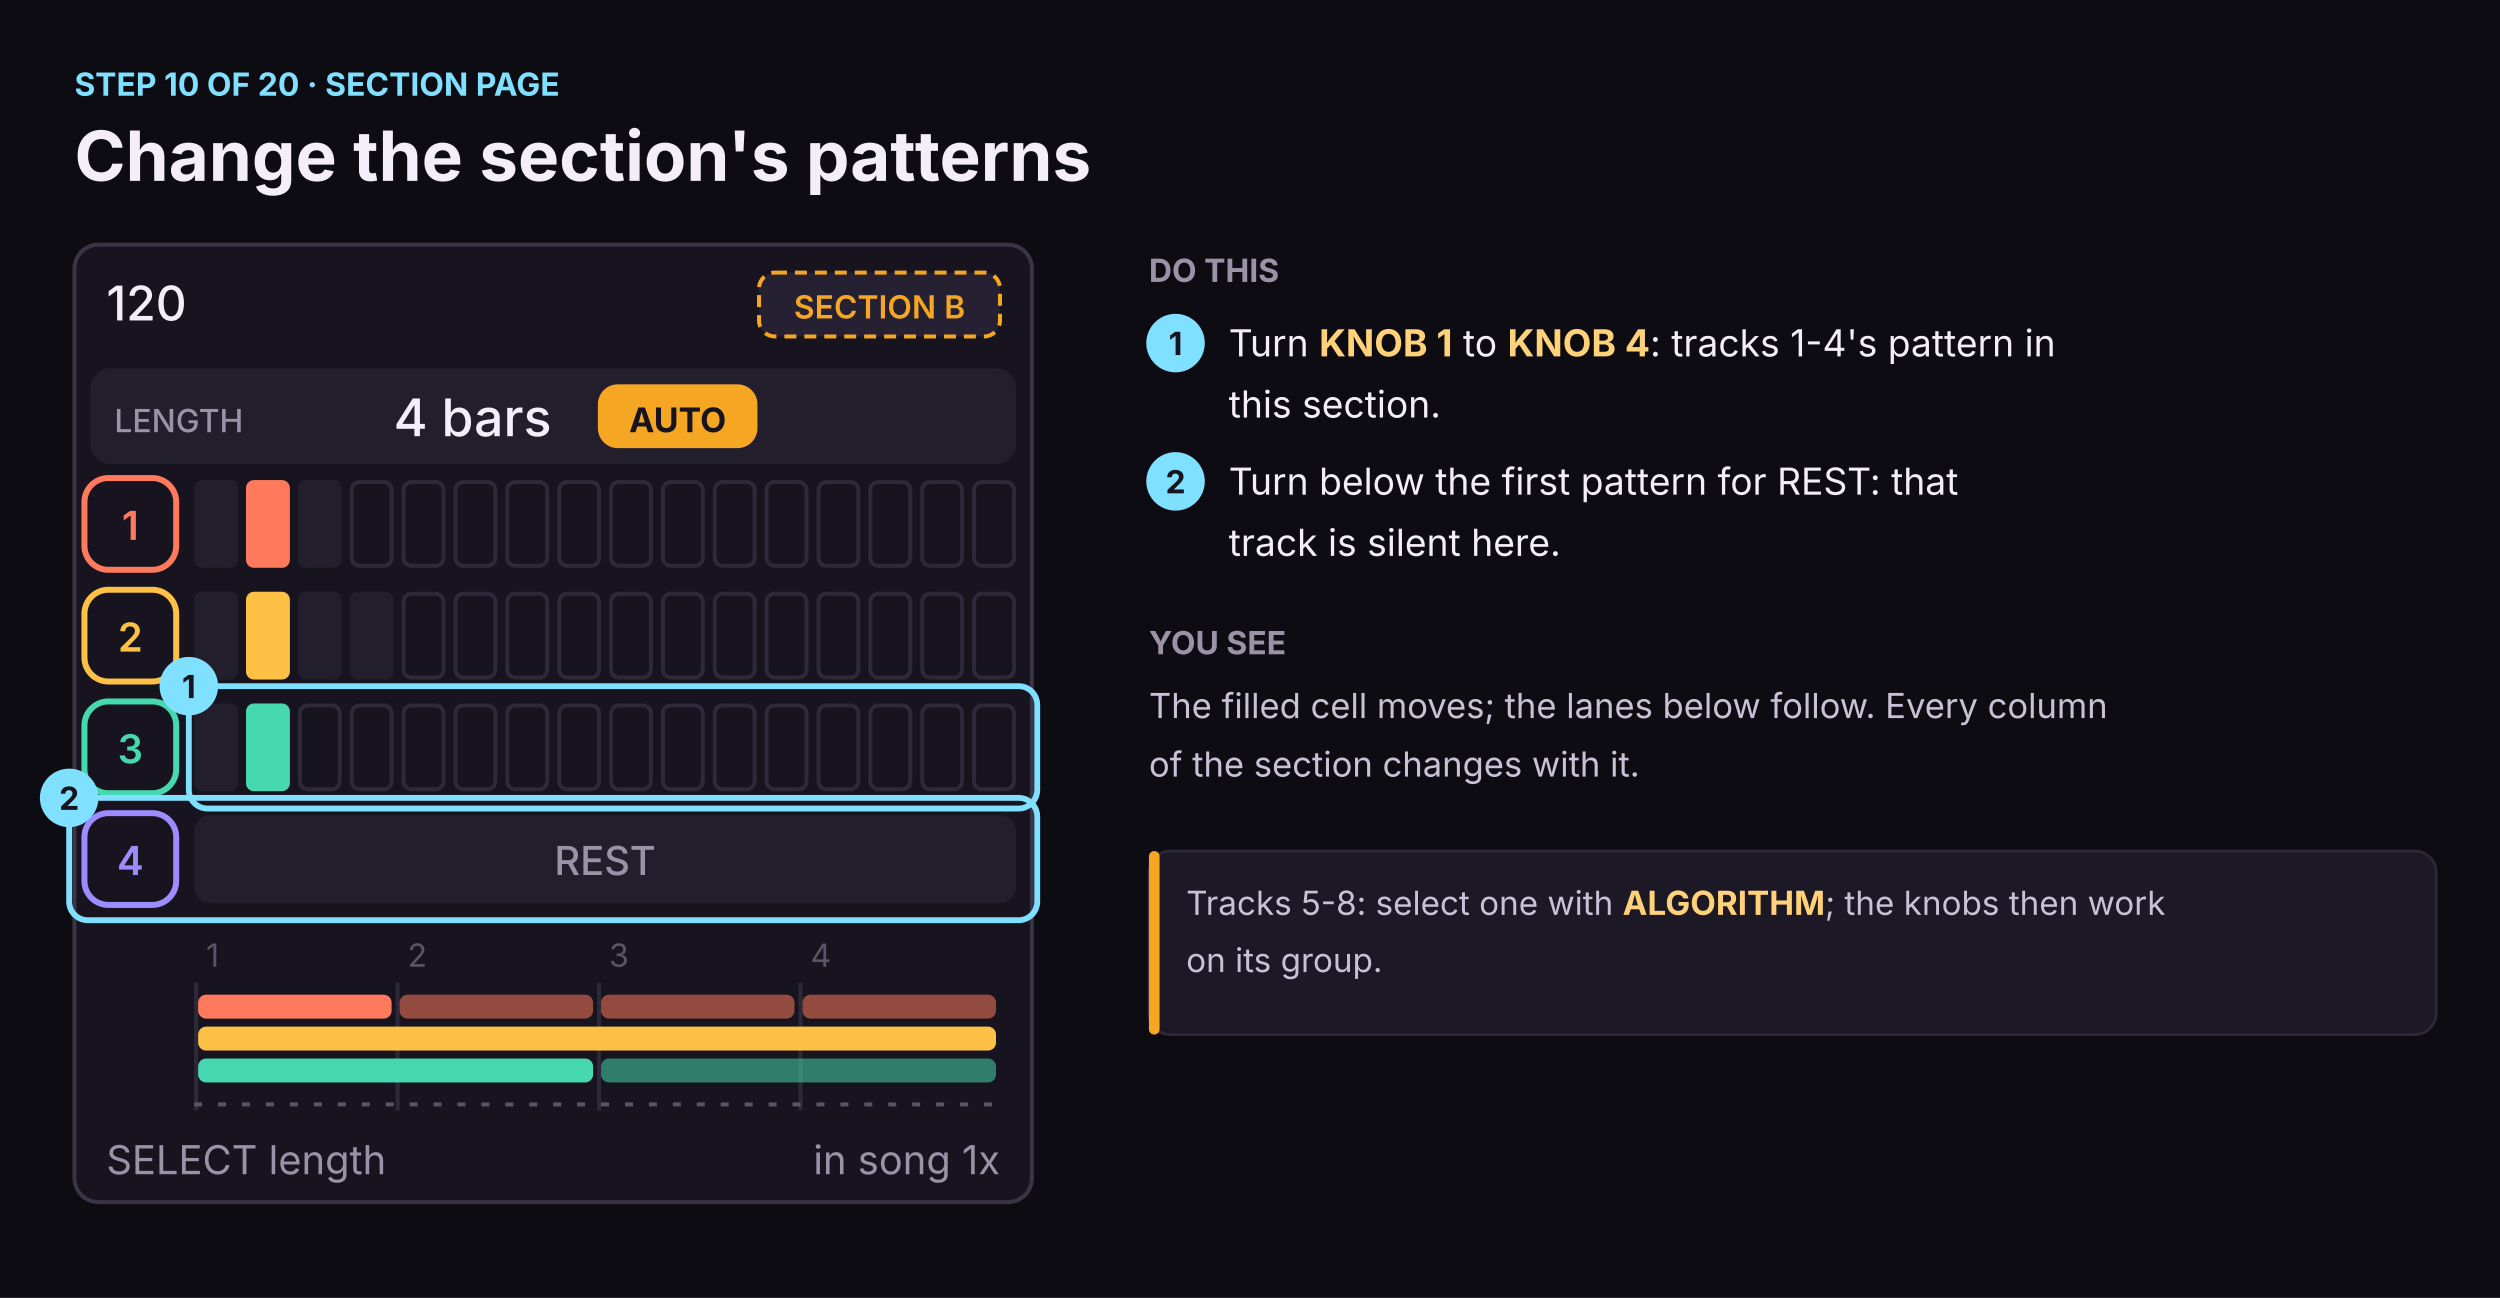
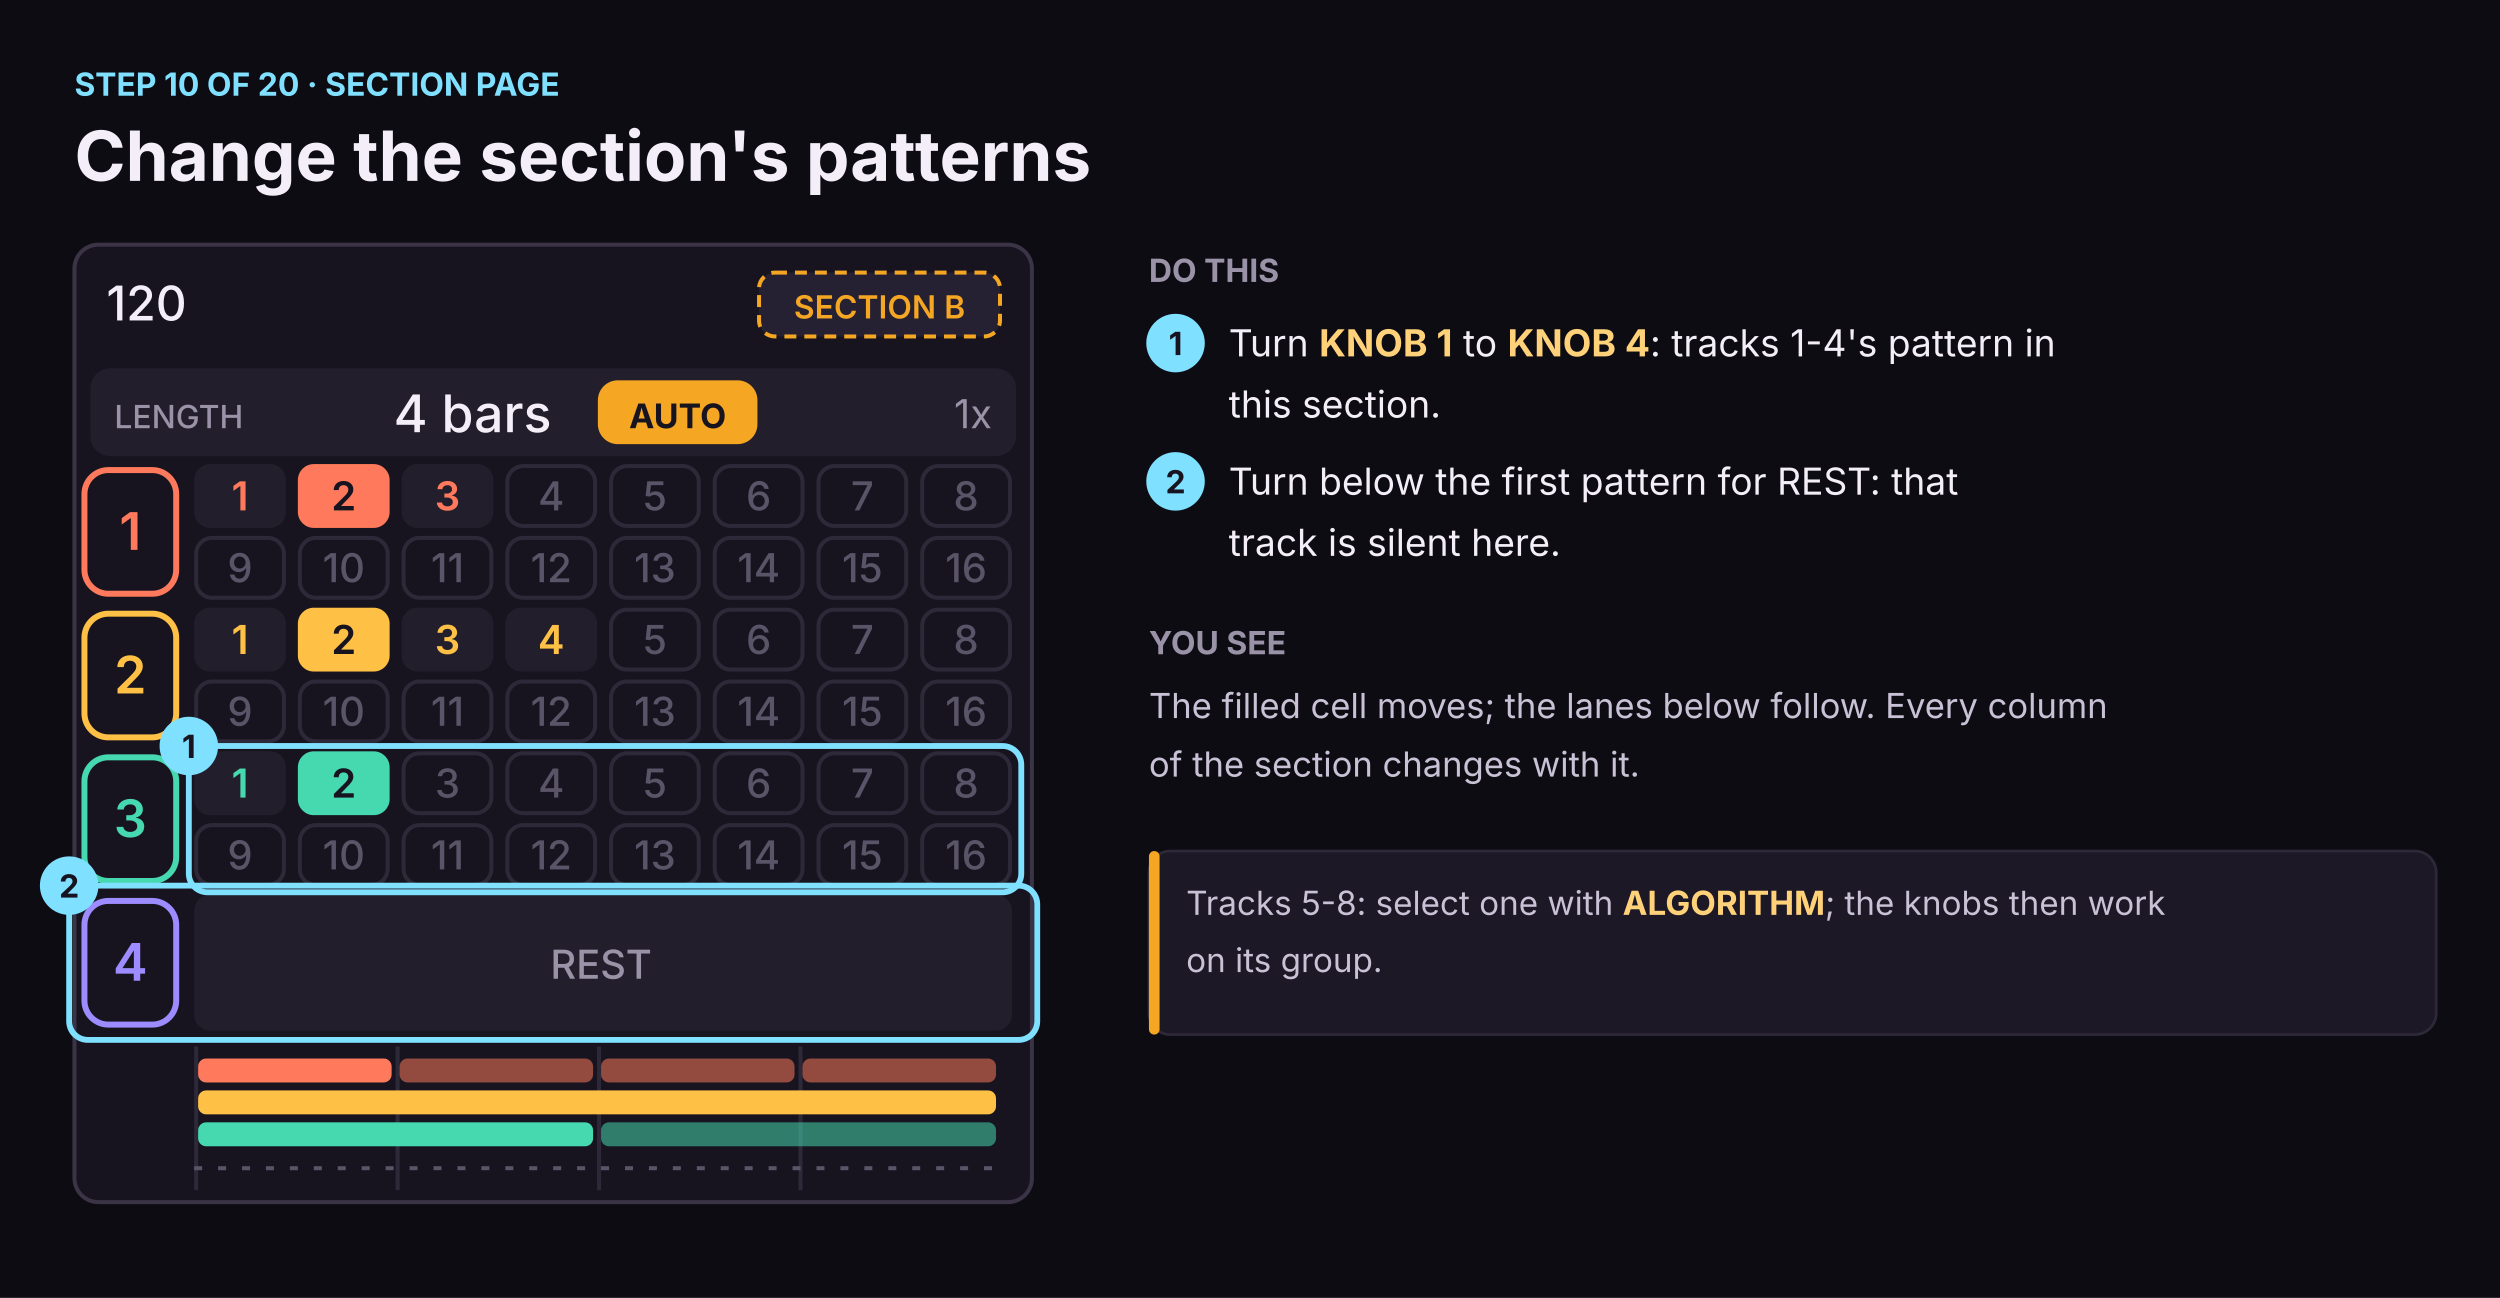
<svg xmlns="http://www.w3.org/2000/svg" viewBox="0 0 940 488" width="940" height="488" font-family="Rubik, Inter, 'Helvetica Neue', Arial, sans-serif">
  <rect x="0" y="0" width="940" height="488" rx="0" fill="#0E0C13" />
  <defs>
    <clipPath id="scr">
      <rect width="240" height="240" rx="6" />
    </clipPath>
  </defs>
  <text x="28" y="36" font-size="12" fill="#7FE0FF" text-anchor="start" font-weight="700">STEP 10 OF 20  ·  SECTION PAGE</text>
  <text x="28" y="68" font-size="26" fill="#F3EEF8" text-anchor="start" font-weight="700">Change the section's patterns</text>
  <g transform="translate(28 92) scale(1.5)">
    <g clip-path="url(#scr)">
      <rect x="0" y="0" width="240" height="240" rx="0" fill="#17141F" />
      <text x="8" y="19" font-size="12" fill="#F3EEF8" text-anchor="start" font-weight="500">120</text>
      <rect x="171.6" y="7" width="60.4" height="16" rx="4" fill="#262033" stroke="#F5A623" stroke-width="1" stroke-dasharray="3 2" />
      <text x="201.8" y="18.5" font-size="8" fill="#F5A623" text-anchor="middle" font-weight="600">SECTION B</text>
-       <rect x="4" y="31" width="232" height="24" rx="5" fill="#221E2C" />
-       <text x="10" y="47" font-size="8" fill="#9A93A8" text-anchor="start" font-weight="500">LENGTH</text>
-       <text x="80" y="48" font-size="13" fill="#F3EEF8" text-anchor="start" font-weight="500">4 bars</text>
-       <rect x="131.2" y="35" width="40" height="16" rx="5" fill="#F5A623" />
-       <text x="151.2" y="47" font-size="8.5" fill="#17141F" text-anchor="middle" font-weight="700">AUTO</text>
-       <rect x="2.5" y="58.5" width="23" height="23" rx="6" fill="#17141F" stroke="#FF7A5C" stroke-width="1.5" />
-       <text x="14" y="74" font-size="10" fill="#FF7A5C" text-anchor="middle" font-weight="600">1</text>
-       <rect x="30" y="59" width="11" height="22" rx="2" fill="#221E2C" />
-       <rect x="43" y="59" width="11" height="22" rx="2" fill="#FF7A5C" />
-       <rect x="56" y="59" width="11" height="22" rx="2" fill="#221E2C" />
-       <rect x="69.5" y="59.5" width="10" height="21" rx="2" fill="none" stroke="#2E2939" stroke-width="1" />
-       <rect x="82.5" y="59.5" width="10" height="21" rx="2" fill="none" stroke="#2E2939" stroke-width="1" />
-       <rect x="95.5" y="59.5" width="10" height="21" rx="2" fill="none" stroke="#2E2939" stroke-width="1" />
-       <rect x="108.5" y="59.5" width="10" height="21" rx="2" fill="none" stroke="#2E2939" stroke-width="1" />
-       <rect x="121.5" y="59.5" width="10" height="21" rx="2" fill="none" stroke="#2E2939" stroke-width="1" />
-       <rect x="134.5" y="59.5" width="10" height="21" rx="2" fill="none" stroke="#2E2939" stroke-width="1" />
-       <rect x="147.5" y="59.5" width="10" height="21" rx="2" fill="none" stroke="#2E2939" stroke-width="1" />
-       <rect x="160.5" y="59.5" width="10" height="21" rx="2" fill="none" stroke="#2E2939" stroke-width="1" />
-       <rect x="173.5" y="59.5" width="10" height="21" rx="2" fill="none" stroke="#2E2939" stroke-width="1" />
-       <rect x="186.5" y="59.5" width="10" height="21" rx="2" fill="none" stroke="#2E2939" stroke-width="1" />
-       <rect x="199.5" y="59.5" width="10" height="21" rx="2" fill="none" stroke="#2E2939" stroke-width="1" />
-       <rect x="212.5" y="59.5" width="10" height="21" rx="2" fill="none" stroke="#2E2939" stroke-width="1" />
-       <rect x="225.5" y="59.5" width="10" height="21" rx="2" fill="none" stroke="#2E2939" stroke-width="1" />
-       <rect x="2.5" y="86.5" width="23" height="23" rx="6" fill="#17141F" stroke="#FFC145" stroke-width="1.5" />
-       <text x="14" y="102" font-size="10" fill="#FFC145" text-anchor="middle" font-weight="600">2</text>
-       <rect x="30" y="87" width="11" height="22" rx="2" fill="#221E2C" />
-       <rect x="43" y="87" width="11" height="22" rx="2" fill="#FFC145" />
-       <rect x="56" y="87" width="11" height="22" rx="2" fill="#221E2C" />
-       <rect x="69" y="87" width="11" height="22" rx="2" fill="#221E2C" />
-       <rect x="82.5" y="87.5" width="10" height="21" rx="2" fill="none" stroke="#2E2939" stroke-width="1" />
-       <rect x="95.5" y="87.5" width="10" height="21" rx="2" fill="none" stroke="#2E2939" stroke-width="1" />
-       <rect x="108.5" y="87.5" width="10" height="21" rx="2" fill="none" stroke="#2E2939" stroke-width="1" />
-       <rect x="121.5" y="87.5" width="10" height="21" rx="2" fill="none" stroke="#2E2939" stroke-width="1" />
-       <rect x="134.5" y="87.5" width="10" height="21" rx="2" fill="none" stroke="#2E2939" stroke-width="1" />
-       <rect x="147.5" y="87.5" width="10" height="21" rx="2" fill="none" stroke="#2E2939" stroke-width="1" />
-       <rect x="160.5" y="87.5" width="10" height="21" rx="2" fill="none" stroke="#2E2939" stroke-width="1" />
-       <rect x="173.5" y="87.5" width="10" height="21" rx="2" fill="none" stroke="#2E2939" stroke-width="1" />
-       <rect x="186.5" y="87.5" width="10" height="21" rx="2" fill="none" stroke="#2E2939" stroke-width="1" />
-       <rect x="199.5" y="87.5" width="10" height="21" rx="2" fill="none" stroke="#2E2939" stroke-width="1" />
-       <rect x="212.5" y="87.5" width="10" height="21" rx="2" fill="none" stroke="#2E2939" stroke-width="1" />
-       <rect x="225.5" y="87.5" width="10" height="21" rx="2" fill="none" stroke="#2E2939" stroke-width="1" />
-       <rect x="2.5" y="114.5" width="23" height="23" rx="6" fill="#17141F" stroke="#46D9B0" stroke-width="1.5" />
-       <text x="14" y="130" font-size="10" fill="#46D9B0" text-anchor="middle" font-weight="600">3</text>
-       <rect x="30" y="115" width="11" height="22" rx="2" fill="#221E2C" />
-       <rect x="43" y="115" width="11" height="22" rx="2" fill="#46D9B0" />
-       <rect x="56.5" y="115.5" width="10" height="21" rx="2" fill="none" stroke="#2E2939" stroke-width="1" />
-       <rect x="69.5" y="115.5" width="10" height="21" rx="2" fill="none" stroke="#2E2939" stroke-width="1" />
-       <rect x="82.5" y="115.5" width="10" height="21" rx="2" fill="none" stroke="#2E2939" stroke-width="1" />
-       <rect x="95.5" y="115.5" width="10" height="21" rx="2" fill="none" stroke="#2E2939" stroke-width="1" />
-       <rect x="108.5" y="115.5" width="10" height="21" rx="2" fill="none" stroke="#2E2939" stroke-width="1" />
-       <rect x="121.5" y="115.5" width="10" height="21" rx="2" fill="none" stroke="#2E2939" stroke-width="1" />
-       <rect x="134.5" y="115.5" width="10" height="21" rx="2" fill="none" stroke="#2E2939" stroke-width="1" />
-       <rect x="147.5" y="115.5" width="10" height="21" rx="2" fill="none" stroke="#2E2939" stroke-width="1" />
-       <rect x="160.5" y="115.5" width="10" height="21" rx="2" fill="none" stroke="#2E2939" stroke-width="1" />
-       <rect x="173.5" y="115.5" width="10" height="21" rx="2" fill="none" stroke="#2E2939" stroke-width="1" />
-       <rect x="186.5" y="115.5" width="10" height="21" rx="2" fill="none" stroke="#2E2939" stroke-width="1" />
-       <rect x="199.5" y="115.5" width="10" height="21" rx="2" fill="none" stroke="#2E2939" stroke-width="1" />
-       <rect x="212.5" y="115.5" width="10" height="21" rx="2" fill="none" stroke="#2E2939" stroke-width="1" />
-       <rect x="225.5" y="115.5" width="10" height="21" rx="2" fill="none" stroke="#2E2939" stroke-width="1" />
-       <rect x="2.5" y="142.5" width="23" height="23" rx="6" fill="#17141F" stroke="#9D8CFF" stroke-width="1.5" />
-       <text x="14" y="158" font-size="10" fill="#9D8CFF" text-anchor="middle" font-weight="600">4</text>
-       <rect x="30" y="143" width="206" height="22" rx="4" fill="#221E2C" />
-       <text x="133" y="158" font-size="10" fill="#9A93A8" text-anchor="middle" font-weight="500">REST</text>
-       <rect x="30" y="185" width="1" height="32" rx="0" fill="#2E2939" />
-       <text x="33" y="181" font-size="8" fill="#5A5468" text-anchor="start" font-weight="400">1</text>
-       <rect x="80.5" y="185" width="1" height="32" rx="0" fill="#2E2939" />
-       <text x="83.5" y="181" font-size="8" fill="#5A5468" text-anchor="start" font-weight="400">2</text>
-       <rect x="131" y="185" width="1" height="32" rx="0" fill="#2E2939" />
-       <text x="134" y="181" font-size="8" fill="#5A5468" text-anchor="start" font-weight="400">3</text>
-       <rect x="181.5" y="185" width="1" height="32" rx="0" fill="#2E2939" />
-       <text x="184.5" y="181" font-size="8" fill="#5A5468" text-anchor="start" font-weight="400">4</text>
-       <rect x="31" y="188" width="48.5" height="6" rx="2" fill="#FF7A5C" />
-       <rect x="81.5" y="188" width="48.5" height="6" rx="2" fill="#FF7A5C88" />
-       <rect x="132" y="188" width="48.5" height="6" rx="2" fill="#FF7A5C88" />
-       <rect x="182.5" y="188" width="48.5" height="6" rx="2" fill="#FF7A5C88" />
-       <rect x="31" y="196" width="200" height="6" rx="2" fill="#FFC145" />
-       <rect x="31" y="204" width="99" height="6" rx="2" fill="#46D9B0" />
-       <rect x="132" y="204" width="99" height="6" rx="2" fill="#46D9B088" />
-       <rect x="30" y="215" width="2" height="1" rx="0" fill="#5A5468" />
-       <rect x="36" y="215" width="2" height="1" rx="0" fill="#5A5468" />
-       <rect x="42" y="215" width="2" height="1" rx="0" fill="#5A5468" />
-       <rect x="48" y="215" width="2" height="1" rx="0" fill="#5A5468" />
-       <rect x="54" y="215" width="2" height="1" rx="0" fill="#5A5468" />
-       <rect x="60" y="215" width="2" height="1" rx="0" fill="#5A5468" />
-       <rect x="66" y="215" width="2" height="1" rx="0" fill="#5A5468" />
-       <rect x="72" y="215" width="2" height="1" rx="0" fill="#5A5468" />
-       <rect x="78" y="215" width="2" height="1" rx="0" fill="#5A5468" />
-       <rect x="84" y="215" width="2" height="1" rx="0" fill="#5A5468" />
-       <rect x="90" y="215" width="2" height="1" rx="0" fill="#5A5468" />
-       <rect x="96" y="215" width="2" height="1" rx="0" fill="#5A5468" />
-       <rect x="102" y="215" width="2" height="1" rx="0" fill="#5A5468" />
-       <rect x="108" y="215" width="2" height="1" rx="0" fill="#5A5468" />
-       <rect x="114" y="215" width="2" height="1" rx="0" fill="#5A5468" />
-       <rect x="120" y="215" width="2" height="1" rx="0" fill="#5A5468" />
-       <rect x="126" y="215" width="2" height="1" rx="0" fill="#5A5468" />
-       <rect x="132" y="215" width="2" height="1" rx="0" fill="#5A5468" />
-       <rect x="138" y="215" width="2" height="1" rx="0" fill="#5A5468" />
-       <rect x="144" y="215" width="2" height="1" rx="0" fill="#5A5468" />
-       <rect x="150" y="215" width="2" height="1" rx="0" fill="#5A5468" />
-       <rect x="156" y="215" width="2" height="1" rx="0" fill="#5A5468" />
-       <rect x="162" y="215" width="2" height="1" rx="0" fill="#5A5468" />
-       <rect x="168" y="215" width="2" height="1" rx="0" fill="#5A5468" />
-       <rect x="174" y="215" width="2" height="1" rx="0" fill="#5A5468" />
-       <rect x="180" y="215" width="2" height="1" rx="0" fill="#5A5468" />
-       <rect x="186" y="215" width="2" height="1" rx="0" fill="#5A5468" />
-       <rect x="192" y="215" width="2" height="1" rx="0" fill="#5A5468" />
-       <rect x="198" y="215" width="2" height="1" rx="0" fill="#5A5468" />
-       <rect x="204" y="215" width="2" height="1" rx="0" fill="#5A5468" />
-       <rect x="210" y="215" width="2" height="1" rx="0" fill="#5A5468" />
-       <rect x="216" y="215" width="2" height="1" rx="0" fill="#5A5468" />
-       <rect x="222" y="215" width="2" height="1" rx="0" fill="#5A5468" />
-       <rect x="228" y="215" width="2" height="1" rx="0" fill="#5A5468" />
-       <text x="8" y="233" font-size="10" fill="#9A93A8" text-anchor="start" font-weight="400">SELECT length</text>
-       <text x="232" y="233" font-size="10" fill="#9A93A8" text-anchor="end" font-weight="400">in song 1x</text>
+       <rect x="4" y="31" width="232" height="22" rx="5" fill="#221E2C" />
+       <text x="10" y="46" font-size="8" fill="#9A93A8" text-anchor="start" font-weight="500">LENGTH</text>
+       <text x="80" y="47" font-size="13" fill="#F3EEF8" text-anchor="start" font-weight="500">4 bars</text>
+       <rect x="131.2" y="34" width="40" height="16" rx="5" fill="#F5A623" />
+       <text x="151.2" y="46" font-size="8.5" fill="#17141F" text-anchor="middle" font-weight="700">AUTO</text>
+       <text x="230" y="46" font-size="10" fill="#9A93A8" text-anchor="end" font-weight="400">1x</text>
+       <rect x="2.5" y="56.5" width="23" height="31" rx="6" fill="#17141F" stroke="#FF7A5C" stroke-width="1.5" />
+       <text x="14" y="76.5" font-size="13" fill="#FF7A5C" text-anchor="middle" font-weight="600">1</text>
+       <rect x="30" y="55" width="23" height="16" rx="4" fill="#221E2C" />
+       <text x="41.5" y="66.6" font-size="10" fill="#FF7A5C" text-anchor="middle" font-weight="600">1</text>
+       <rect x="56" y="55" width="23" height="16" rx="4" fill="#FF7A5C" />
+       <text x="67.5" y="66.6" font-size="10" fill="#17141F" text-anchor="middle" font-weight="600">2</text>
+       <rect x="82" y="55" width="23" height="16" rx="4" fill="#221E2C" />
+       <text x="93.5" y="66.6" font-size="10" fill="#FF7A5C" text-anchor="middle" font-weight="600">3</text>
+       <rect x="108.5" y="55.5" width="22" height="15" rx="4" fill="none" stroke="#2E2939" stroke-width="1" />
+       <text x="119.5" y="66.6" font-size="10" fill="#5A5468" text-anchor="middle" font-weight="500">4</text>
+       <rect x="134.5" y="55.5" width="22" height="15" rx="4" fill="none" stroke="#2E2939" stroke-width="1" />
+       <text x="145.5" y="66.6" font-size="10" fill="#5A5468" text-anchor="middle" font-weight="500">5</text>
+       <rect x="160.5" y="55.5" width="22" height="15" rx="4" fill="none" stroke="#2E2939" stroke-width="1" />
+       <text x="171.5" y="66.6" font-size="10" fill="#5A5468" text-anchor="middle" font-weight="500">6</text>
+       <rect x="186.5" y="55.5" width="22" height="15" rx="4" fill="none" stroke="#2E2939" stroke-width="1" />
+       <text x="197.5" y="66.6" font-size="10" fill="#5A5468" text-anchor="middle" font-weight="500">7</text>
+       <rect x="212.5" y="55.5" width="22" height="15" rx="4" fill="none" stroke="#2E2939" stroke-width="1" />
+       <text x="223.5" y="66.6" font-size="10" fill="#5A5468" text-anchor="middle" font-weight="500">8</text>
+       <rect x="30.5" y="73.5" width="22" height="15" rx="4" fill="none" stroke="#2E2939" stroke-width="1" />
+       <text x="41.5" y="84.6" font-size="10" fill="#5A5468" text-anchor="middle" font-weight="500">9</text>
+       <rect x="56.5" y="73.5" width="22" height="15" rx="4" fill="none" stroke="#2E2939" stroke-width="1" />
+       <text x="67.5" y="84.6" font-size="10" fill="#5A5468" text-anchor="middle" font-weight="500">10</text>
+       <rect x="82.5" y="73.5" width="22" height="15" rx="4" fill="none" stroke="#2E2939" stroke-width="1" />
+       <text x="93.5" y="84.6" font-size="10" fill="#5A5468" text-anchor="middle" font-weight="500">11</text>
+       <rect x="108.5" y="73.5" width="22" height="15" rx="4" fill="none" stroke="#2E2939" stroke-width="1" />
+       <text x="119.5" y="84.6" font-size="10" fill="#5A5468" text-anchor="middle" font-weight="500">12</text>
+       <rect x="134.5" y="73.5" width="22" height="15" rx="4" fill="none" stroke="#2E2939" stroke-width="1" />
+       <text x="145.5" y="84.6" font-size="10" fill="#5A5468" text-anchor="middle" font-weight="500">13</text>
+       <rect x="160.5" y="73.5" width="22" height="15" rx="4" fill="none" stroke="#2E2939" stroke-width="1" />
+       <text x="171.5" y="84.6" font-size="10" fill="#5A5468" text-anchor="middle" font-weight="500">14</text>
+       <rect x="186.5" y="73.5" width="22" height="15" rx="4" fill="none" stroke="#2E2939" stroke-width="1" />
+       <text x="197.5" y="84.6" font-size="10" fill="#5A5468" text-anchor="middle" font-weight="500">15</text>
+       <rect x="212.5" y="73.5" width="22" height="15" rx="4" fill="none" stroke="#2E2939" stroke-width="1" />
+       <text x="223.5" y="84.6" font-size="10" fill="#5A5468" text-anchor="middle" font-weight="500">16</text>
+       <rect x="2.5" y="92.5" width="23" height="31" rx="6" fill="#17141F" stroke="#FFC145" stroke-width="1.5" />
+       <text x="14" y="112.5" font-size="13" fill="#FFC145" text-anchor="middle" font-weight="600">2</text>
+       <rect x="30" y="91" width="23" height="16" rx="4" fill="#221E2C" />
+       <text x="41.5" y="102.6" font-size="10" fill="#FFC145" text-anchor="middle" font-weight="600">1</text>
+       <rect x="56" y="91" width="23" height="16" rx="4" fill="#FFC145" />
+       <text x="67.5" y="102.6" font-size="10" fill="#17141F" text-anchor="middle" font-weight="600">2</text>
+       <rect x="82" y="91" width="23" height="16" rx="4" fill="#221E2C" />
+       <text x="93.5" y="102.6" font-size="10" fill="#FFC145" text-anchor="middle" font-weight="600">3</text>
+       <rect x="108" y="91" width="23" height="16" rx="4" fill="#221E2C" />
+       <text x="119.5" y="102.6" font-size="10" fill="#FFC145" text-anchor="middle" font-weight="600">4</text>
+       <rect x="134.5" y="91.5" width="22" height="15" rx="4" fill="none" stroke="#2E2939" stroke-width="1" />
+       <text x="145.5" y="102.6" font-size="10" fill="#5A5468" text-anchor="middle" font-weight="500">5</text>
+       <rect x="160.5" y="91.5" width="22" height="15" rx="4" fill="none" stroke="#2E2939" stroke-width="1" />
+       <text x="171.5" y="102.6" font-size="10" fill="#5A5468" text-anchor="middle" font-weight="500">6</text>
+       <rect x="186.5" y="91.5" width="22" height="15" rx="4" fill="none" stroke="#2E2939" stroke-width="1" />
+       <text x="197.5" y="102.6" font-size="10" fill="#5A5468" text-anchor="middle" font-weight="500">7</text>
+       <rect x="212.5" y="91.5" width="22" height="15" rx="4" fill="none" stroke="#2E2939" stroke-width="1" />
+       <text x="223.5" y="102.6" font-size="10" fill="#5A5468" text-anchor="middle" font-weight="500">8</text>
+       <rect x="30.5" y="109.5" width="22" height="15" rx="4" fill="none" stroke="#2E2939" stroke-width="1" />
+       <text x="41.5" y="120.6" font-size="10" fill="#5A5468" text-anchor="middle" font-weight="500">9</text>
+       <rect x="56.5" y="109.5" width="22" height="15" rx="4" fill="none" stroke="#2E2939" stroke-width="1" />
+       <text x="67.5" y="120.6" font-size="10" fill="#5A5468" text-anchor="middle" font-weight="500">10</text>
+       <rect x="82.5" y="109.5" width="22" height="15" rx="4" fill="none" stroke="#2E2939" stroke-width="1" />
+       <text x="93.5" y="120.6" font-size="10" fill="#5A5468" text-anchor="middle" font-weight="500">11</text>
+       <rect x="108.5" y="109.5" width="22" height="15" rx="4" fill="none" stroke="#2E2939" stroke-width="1" />
+       <text x="119.5" y="120.6" font-size="10" fill="#5A5468" text-anchor="middle" font-weight="500">12</text>
+       <rect x="134.5" y="109.5" width="22" height="15" rx="4" fill="none" stroke="#2E2939" stroke-width="1" />
+       <text x="145.5" y="120.6" font-size="10" fill="#5A5468" text-anchor="middle" font-weight="500">13</text>
+       <rect x="160.5" y="109.5" width="22" height="15" rx="4" fill="none" stroke="#2E2939" stroke-width="1" />
+       <text x="171.5" y="120.6" font-size="10" fill="#5A5468" text-anchor="middle" font-weight="500">14</text>
+       <rect x="186.5" y="109.5" width="22" height="15" rx="4" fill="none" stroke="#2E2939" stroke-width="1" />
+       <text x="197.5" y="120.6" font-size="10" fill="#5A5468" text-anchor="middle" font-weight="500">15</text>
+       <rect x="212.5" y="109.5" width="22" height="15" rx="4" fill="none" stroke="#2E2939" stroke-width="1" />
+       <text x="223.5" y="120.6" font-size="10" fill="#5A5468" text-anchor="middle" font-weight="500">16</text>
+       <rect x="2.5" y="128.5" width="23" height="31" rx="6" fill="#17141F" stroke="#46D9B0" stroke-width="1.5" />
+       <text x="14" y="148.5" font-size="13" fill="#46D9B0" text-anchor="middle" font-weight="600">3</text>
+       <rect x="30" y="127" width="23" height="16" rx="4" fill="#221E2C" />
+       <text x="41.5" y="138.6" font-size="10" fill="#46D9B0" text-anchor="middle" font-weight="600">1</text>
+       <rect x="56" y="127" width="23" height="16" rx="4" fill="#46D9B0" />
+       <text x="67.5" y="138.6" font-size="10" fill="#17141F" text-anchor="middle" font-weight="600">2</text>
+       <rect x="82.5" y="127.5" width="22" height="15" rx="4" fill="none" stroke="#2E2939" stroke-width="1" />
+       <text x="93.5" y="138.6" font-size="10" fill="#5A5468" text-anchor="middle" font-weight="500">3</text>
+       <rect x="108.5" y="127.5" width="22" height="15" rx="4" fill="none" stroke="#2E2939" stroke-width="1" />
+       <text x="119.5" y="138.6" font-size="10" fill="#5A5468" text-anchor="middle" font-weight="500">4</text>
+       <rect x="134.5" y="127.5" width="22" height="15" rx="4" fill="none" stroke="#2E2939" stroke-width="1" />
+       <text x="145.5" y="138.6" font-size="10" fill="#5A5468" text-anchor="middle" font-weight="500">5</text>
+       <rect x="160.5" y="127.5" width="22" height="15" rx="4" fill="none" stroke="#2E2939" stroke-width="1" />
+       <text x="171.5" y="138.6" font-size="10" fill="#5A5468" text-anchor="middle" font-weight="500">6</text>
+       <rect x="186.5" y="127.5" width="22" height="15" rx="4" fill="none" stroke="#2E2939" stroke-width="1" />
+       <text x="197.5" y="138.6" font-size="10" fill="#5A5468" text-anchor="middle" font-weight="500">7</text>
+       <rect x="212.5" y="127.5" width="22" height="15" rx="4" fill="none" stroke="#2E2939" stroke-width="1" />
+       <text x="223.5" y="138.6" font-size="10" fill="#5A5468" text-anchor="middle" font-weight="500">8</text>
+       <rect x="30.5" y="145.5" width="22" height="15" rx="4" fill="none" stroke="#2E2939" stroke-width="1" />
+       <text x="41.5" y="156.6" font-size="10" fill="#5A5468" text-anchor="middle" font-weight="500">9</text>
+       <rect x="56.5" y="145.5" width="22" height="15" rx="4" fill="none" stroke="#2E2939" stroke-width="1" />
+       <text x="67.5" y="156.6" font-size="10" fill="#5A5468" text-anchor="middle" font-weight="500">10</text>
+       <rect x="82.5" y="145.5" width="22" height="15" rx="4" fill="none" stroke="#2E2939" stroke-width="1" />
+       <text x="93.5" y="156.6" font-size="10" fill="#5A5468" text-anchor="middle" font-weight="500">11</text>
+       <rect x="108.5" y="145.5" width="22" height="15" rx="4" fill="none" stroke="#2E2939" stroke-width="1" />
+       <text x="119.5" y="156.6" font-size="10" fill="#5A5468" text-anchor="middle" font-weight="500">12</text>
+       <rect x="134.5" y="145.5" width="22" height="15" rx="4" fill="none" stroke="#2E2939" stroke-width="1" />
+       <text x="145.5" y="156.6" font-size="10" fill="#5A5468" text-anchor="middle" font-weight="500">13</text>
+       <rect x="160.5" y="145.5" width="22" height="15" rx="4" fill="none" stroke="#2E2939" stroke-width="1" />
+       <text x="171.5" y="156.6" font-size="10" fill="#5A5468" text-anchor="middle" font-weight="500">14</text>
+       <rect x="186.5" y="145.5" width="22" height="15" rx="4" fill="none" stroke="#2E2939" stroke-width="1" />
+       <text x="197.5" y="156.6" font-size="10" fill="#5A5468" text-anchor="middle" font-weight="500">15</text>
+       <rect x="212.5" y="145.5" width="22" height="15" rx="4" fill="none" stroke="#2E2939" stroke-width="1" />
+       <text x="223.5" y="156.6" font-size="10" fill="#5A5468" text-anchor="middle" font-weight="500">16</text>
+       <rect x="2.5" y="164.5" width="23" height="31" rx="6" fill="#17141F" stroke="#9D8CFF" stroke-width="1.5" />
+       <text x="14" y="184.5" font-size="13" fill="#9D8CFF" text-anchor="middle" font-weight="600">4</text>
+       <rect x="30" y="163" width="205" height="34" rx="4" fill="#221E2C" />
+       <text x="132" y="184" font-size="10" fill="#9A93A8" text-anchor="middle" font-weight="500">REST</text>
+       <rect x="30" y="201" width="1" height="36" rx="0" fill="#2E2939" />
+       <rect x="80.5" y="201" width="1" height="36" rx="0" fill="#2E2939" />
+       <rect x="131" y="201" width="1" height="36" rx="0" fill="#2E2939" />
+       <rect x="181.5" y="201" width="1" height="36" rx="0" fill="#2E2939" />
+       <rect x="31" y="204" width="48.5" height="6" rx="2" fill="#FF7A5C" />
+       <rect x="81.5" y="204" width="48.5" height="6" rx="2" fill="#FF7A5C88" />
+       <rect x="132" y="204" width="48.5" height="6" rx="2" fill="#FF7A5C88" />
+       <rect x="182.5" y="204" width="48.5" height="6" rx="2" fill="#FF7A5C88" />
+       <rect x="31" y="212" width="200" height="6" rx="2" fill="#FFC145" />
+       <rect x="31" y="220" width="99" height="6" rx="2" fill="#46D9B0" />
+       <rect x="132" y="220" width="99" height="6" rx="2" fill="#46D9B088" />
+       <rect x="30" y="231" width="2" height="1" rx="0" fill="#5A5468" />
+       <rect x="36" y="231" width="2" height="1" rx="0" fill="#5A5468" />
+       <rect x="42" y="231" width="2" height="1" rx="0" fill="#5A5468" />
+       <rect x="48" y="231" width="2" height="1" rx="0" fill="#5A5468" />
+       <rect x="54" y="231" width="2" height="1" rx="0" fill="#5A5468" />
+       <rect x="60" y="231" width="2" height="1" rx="0" fill="#5A5468" />
+       <rect x="66" y="231" width="2" height="1" rx="0" fill="#5A5468" />
+       <rect x="72" y="231" width="2" height="1" rx="0" fill="#5A5468" />
+       <rect x="78" y="231" width="2" height="1" rx="0" fill="#5A5468" />
+       <rect x="84" y="231" width="2" height="1" rx="0" fill="#5A5468" />
+       <rect x="90" y="231" width="2" height="1" rx="0" fill="#5A5468" />
+       <rect x="96" y="231" width="2" height="1" rx="0" fill="#5A5468" />
+       <rect x="102" y="231" width="2" height="1" rx="0" fill="#5A5468" />
+       <rect x="108" y="231" width="2" height="1" rx="0" fill="#5A5468" />
+       <rect x="114" y="231" width="2" height="1" rx="0" fill="#5A5468" />
+       <rect x="120" y="231" width="2" height="1" rx="0" fill="#5A5468" />
+       <rect x="126" y="231" width="2" height="1" rx="0" fill="#5A5468" />
+       <rect x="132" y="231" width="2" height="1" rx="0" fill="#5A5468" />
+       <rect x="138" y="231" width="2" height="1" rx="0" fill="#5A5468" />
+       <rect x="144" y="231" width="2" height="1" rx="0" fill="#5A5468" />
+       <rect x="150" y="231" width="2" height="1" rx="0" fill="#5A5468" />
+       <rect x="156" y="231" width="2" height="1" rx="0" fill="#5A5468" />
+       <rect x="162" y="231" width="2" height="1" rx="0" fill="#5A5468" />
+       <rect x="168" y="231" width="2" height="1" rx="0" fill="#5A5468" />
+       <rect x="174" y="231" width="2" height="1" rx="0" fill="#5A5468" />
+       <rect x="180" y="231" width="2" height="1" rx="0" fill="#5A5468" />
+       <rect x="186" y="231" width="2" height="1" rx="0" fill="#5A5468" />
+       <rect x="192" y="231" width="2" height="1" rx="0" fill="#5A5468" />
+       <rect x="198" y="231" width="2" height="1" rx="0" fill="#5A5468" />
+       <rect x="204" y="231" width="2" height="1" rx="0" fill="#5A5468" />
+       <rect x="210" y="231" width="2" height="1" rx="0" fill="#5A5468" />
+       <rect x="216" y="231" width="2" height="1" rx="0" fill="#5A5468" />
+       <rect x="222" y="231" width="2" height="1" rx="0" fill="#5A5468" />
+       <rect x="228" y="231" width="2" height="1" rx="0" fill="#5A5468" />
    </g>
    <rect width="240" height="240" rx="6" fill="none" stroke="#3A3446" />
  </g>
-   <rect x="71" y="258" width="319" height="46" rx="7" fill="none" stroke="#7FE0FF" stroke-width="2.2" />
-   <circle cx="71" cy="258" r="11" fill="#7FE0FF" />
-   <text x="71" y="262.5" font-size="12" fill="#17141F" text-anchor="middle" font-weight="700">1</text>
-   <rect x="26" y="300" width="364" height="46" rx="7" fill="none" stroke="#7FE0FF" stroke-width="2.2" />
-   <circle cx="26" cy="300" r="11" fill="#7FE0FF" />
-   <text x="26" y="304.5" font-size="12" fill="#17141F" text-anchor="middle" font-weight="700">2</text>
+   <rect x="71" y="280.5" width="313" height="55" rx="7" fill="none" stroke="#7FE0FF" stroke-width="2.2" />
+   <circle cx="71" cy="280.5" r="11" fill="#7FE0FF" />
+   <text x="71" y="285" font-size="12" fill="#17141F" text-anchor="middle" font-weight="700">1</text>
+   <rect x="26" y="333" width="364" height="58" rx="7" fill="none" stroke="#7FE0FF" stroke-width="2.2" />
+   <circle cx="26" cy="333" r="11" fill="#7FE0FF" />
+   <text x="26" y="337.5" font-size="12" fill="#17141F" text-anchor="middle" font-weight="700">2</text>
  <text x="432" y="106" font-size="12" fill="#9A93A8" text-anchor="start" font-weight="700">DO THIS</text>
  <circle cx="442" cy="129" r="11" fill="#7FE0FF" />
  <text x="442" y="133.5" font-size="12" fill="#17141F" text-anchor="middle" font-weight="700">1</text>
  <text x="462" y="134" font-size="14" fill="#F3EEF8" xml:space="preserve">Turn <tspan fill="#FFD27A" font-weight="700">KNOB 1</tspan> to <tspan fill="#FFD27A" font-weight="700">KNOB 4</tspan>: tracks 1-4's pattern in</text>
  <text x="462" y="157" font-size="14" fill="#F3EEF8" xml:space="preserve">this section.</text>
  <circle cx="442" cy="181" r="11" fill="#7FE0FF" />
  <text x="442" y="185.5" font-size="12" fill="#17141F" text-anchor="middle" font-weight="700">2</text>
  <text x="462" y="186" font-size="14" fill="#F3EEF8" xml:space="preserve">Turn below the first pattern for REST: that</text>
  <text x="462" y="209" font-size="14" fill="#F3EEF8" xml:space="preserve">track is silent here.</text>
  <text x="432" y="246" font-size="12" fill="#9A93A8" text-anchor="start" font-weight="700">YOU SEE</text>
  <text x="432" y="270" font-size="13" fill="#C9C2D6" xml:space="preserve">The filled cell moves; the lanes below follow. Every column</text>
  <text x="432" y="292" font-size="13" fill="#C9C2D6" xml:space="preserve">of the section changes with it.</text>
  <rect x="432" y="320" width="484" height="69" rx="8" fill="#1C1826" stroke="#2E2939" stroke-width="1" />
  <rect x="432" y="320" width="4" height="69" rx="2" fill="#F5A623" />
-   <text x="446" y="320" font-size="1" fill="#F3EEF8" text-anchor="start" font-weight="400" />
  <text x="446" y="344" font-size="12.5" fill="#C9C2D6" xml:space="preserve">Tracks 5-8: select one with <tspan fill="#FFD27A" font-weight="700">ALGORITHM</tspan>; the knobs then work</text>
  <text x="446" y="365.5" font-size="12.5" fill="#C9C2D6" xml:space="preserve">on its group.</text>
</svg>
